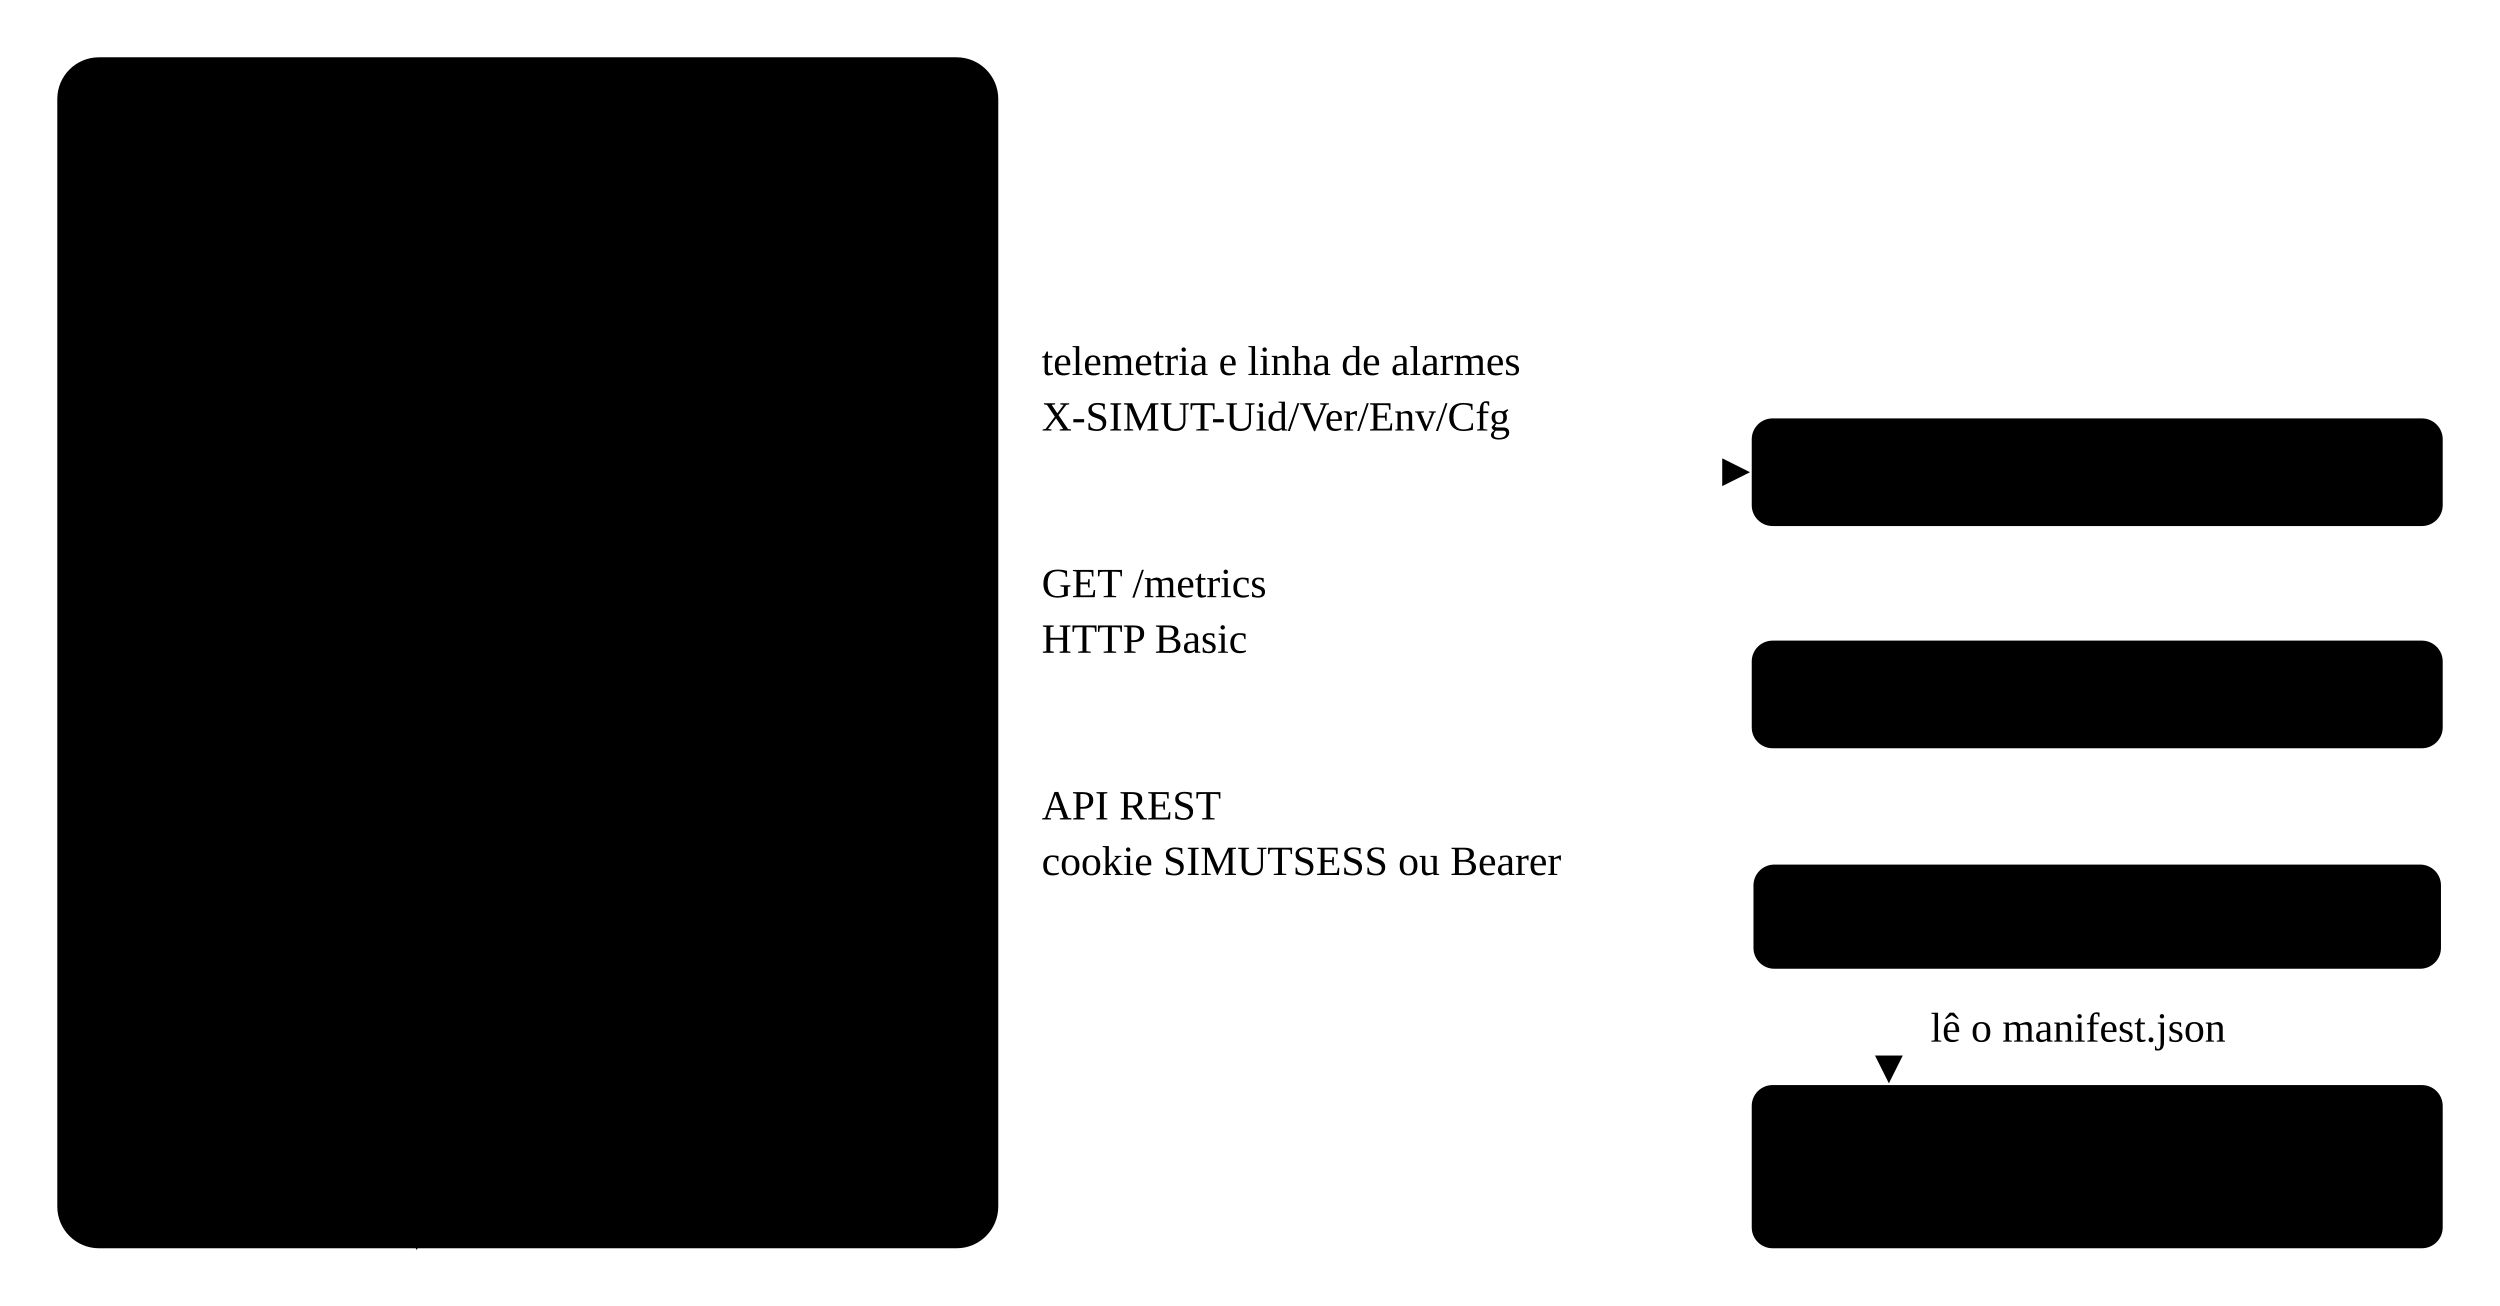
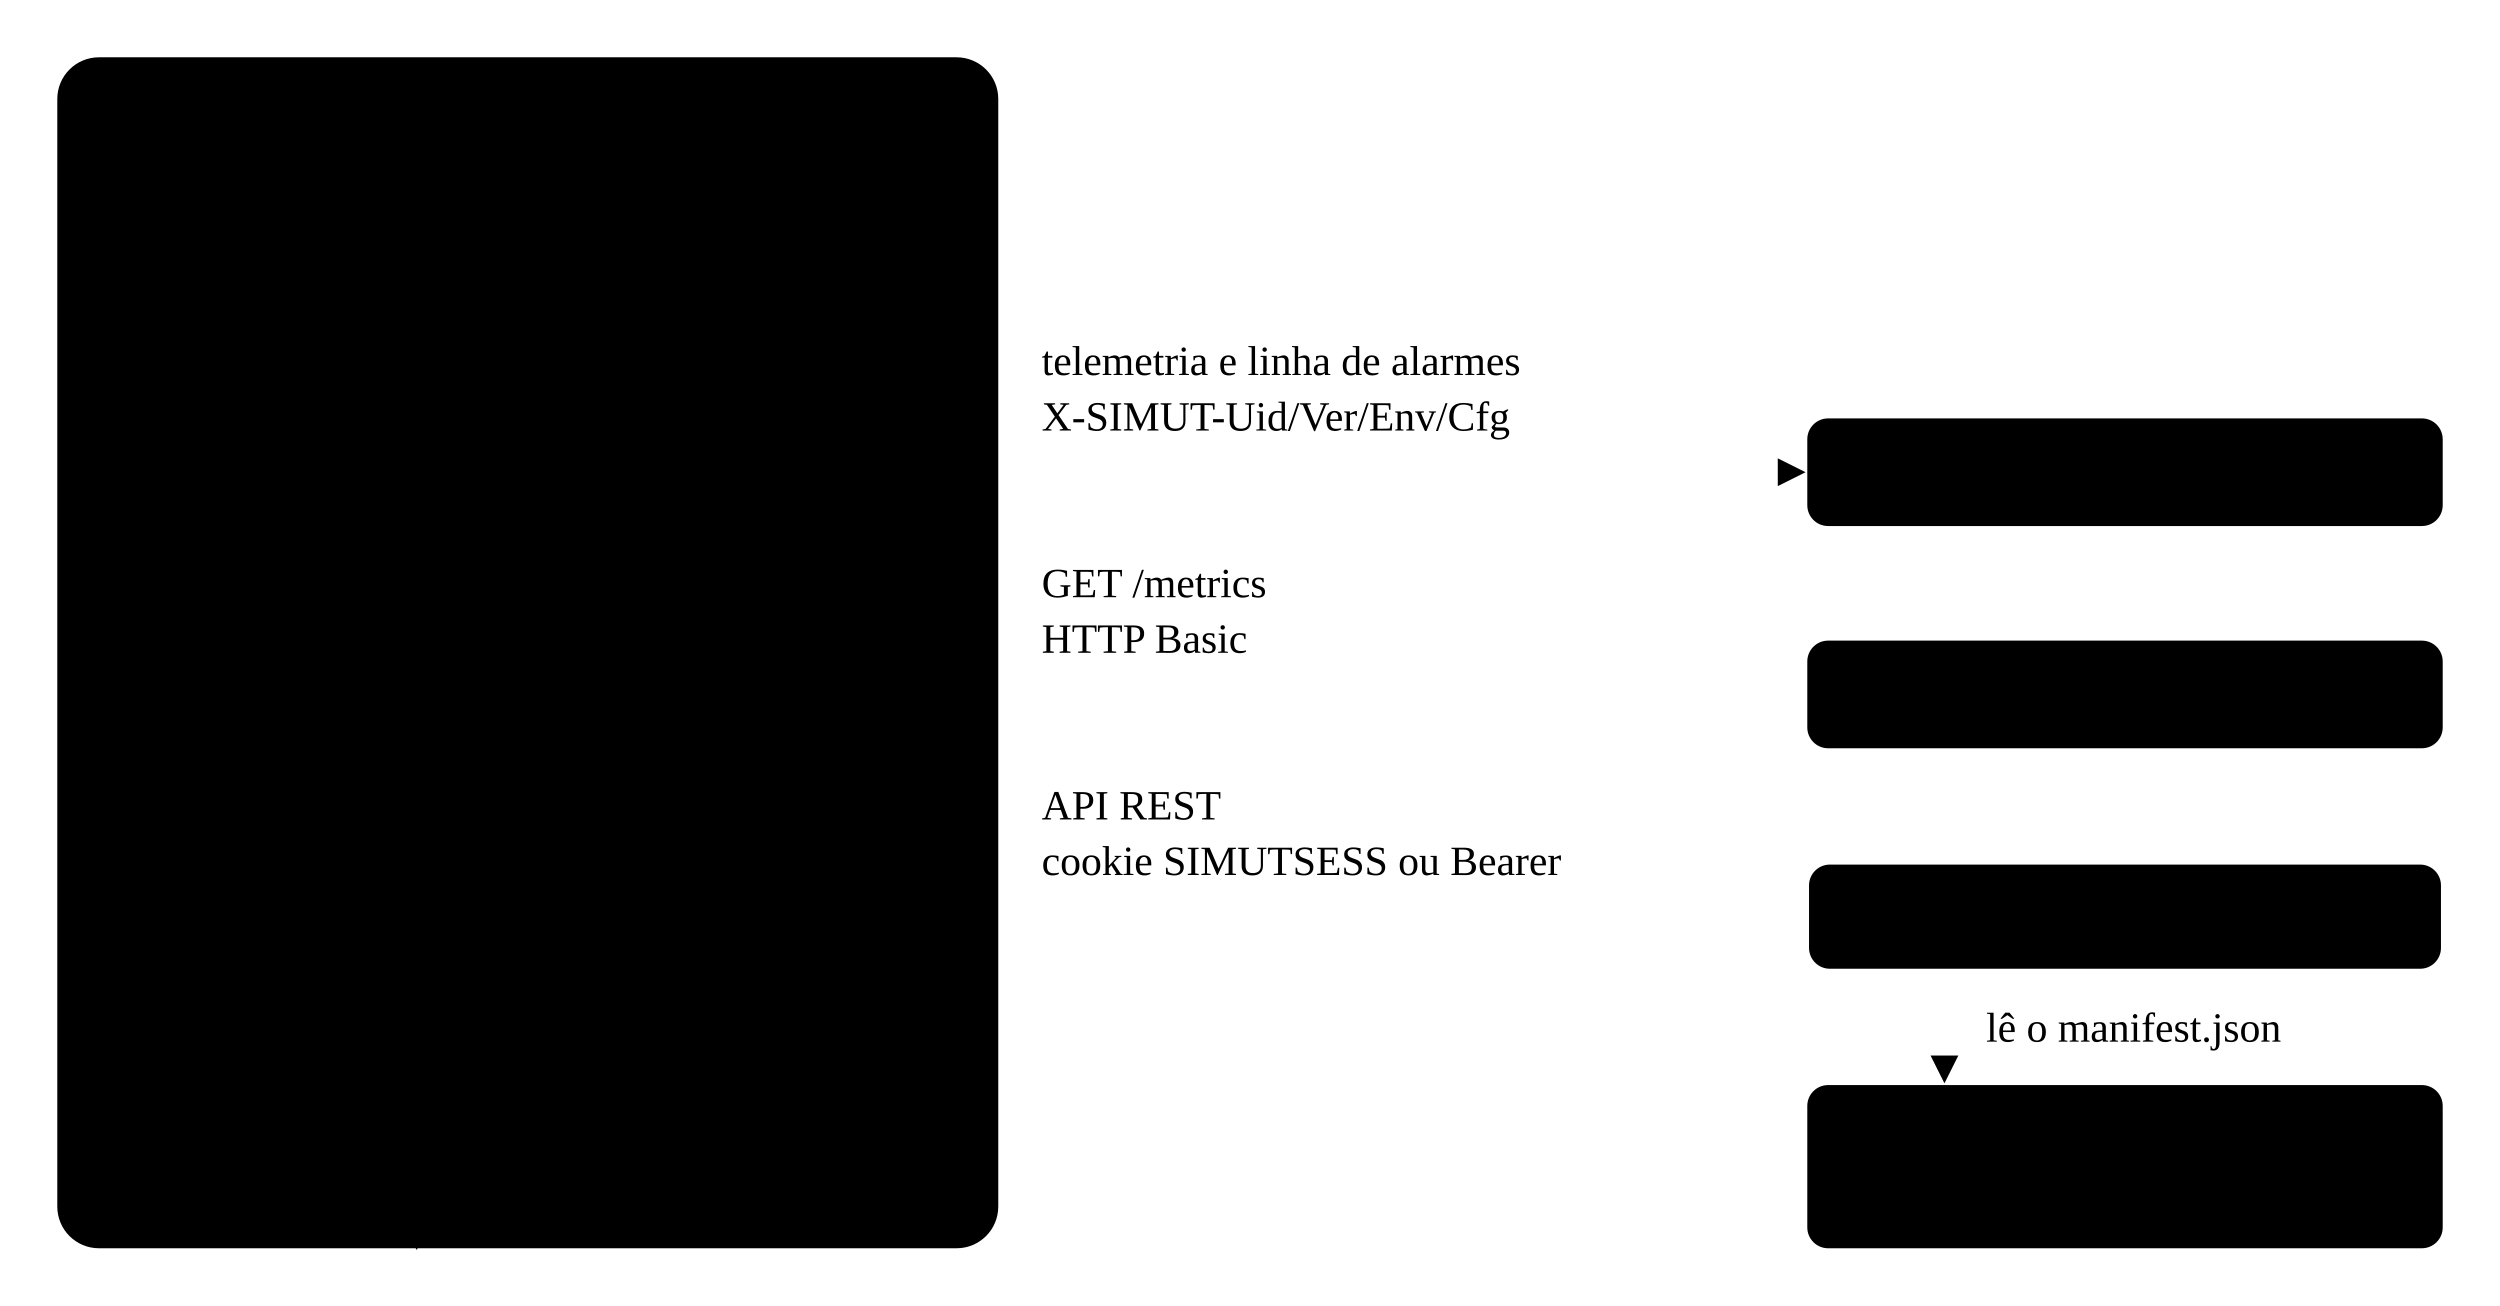
<svg xmlns="http://www.w3.org/2000/svg" viewBox="0 0 720 376" role="img" class="dg">
  <defs>
    <marker id="27-arquitetura-ponta" viewBox="0 0 8 8" refX="8" refY="4" markerWidth="8" markerHeight="8" markerUnits="userSpaceOnUse" orient="auto">
      <path class="dg-ponta" d="M0 0L8 4L0 8z" />
    </marker>
  </defs>
  <rect class="dg-caixa-2" x="16.5" y="16.5" width="271" height="343" rx="12" />
  <text class="dg-t dg-b" x="32" y="40">rede local</text>
  <rect class="dg-caixa" x="48.5" y="80.5" width="159" height="175" rx="6" />
  <rect class="dg-caixa" x="60.5" y="92.5" width="159" height="175" rx="6" />
  <rect class="dg-caixa" x="72.5" y="104.5" width="159" height="175" rx="6" />
  <text class="dg-t dg-b" x="84" y="124">SIMUT</text>
  <text class="dg-n dg-c2" x="84" y="140">vários aparelhos,</text>
-   <text class="dg-n dg-c2" x="84" y="156">cada um com o seu uid</text>
+   <text class="dg-n dg-c2" x="84" y="156">cada um com seu uid</text>
  <text class="dg-n" x="300" y="108">telemetria e linha de alarmes</text>
  <text class="dg-n" x="300" y="124">
    <tspan class="dg-m">X-SIMUT-Uid/Ver/Env/Cfg</tspan>
  </text>
-   <polyline class="dg-fio" points="232,136 504,136" marker-end="url(#27-arquitetura-ponta)" />
+   <polyline class="dg-fio" points="232,136 520,136" marker-end="url(#27-arquitetura-ponta)" />
  <text class="dg-n" x="300" y="172">
    <tspan class="dg-m">GET /metrics</tspan>
  </text>
  <text class="dg-n" x="300" y="188">HTTP Basic</text>
-   <polyline class="dg-fio" points="504,200 232,200" marker-end="url(#27-arquitetura-ponta)" />
+   <polyline class="dg-fio" points="520,200 232,200" marker-end="url(#27-arquitetura-ponta)" />
  <text class="dg-n" x="300" y="236">API REST</text>
  <text class="dg-n" x="300" y="252">cookie <tspan class="dg-m">SIMUTSESS</tspan> ou Bearer</text>
-   <polyline class="dg-fio" points="504,264 232,264" marker-end="url(#27-arquitetura-ponta)" />
-   <rect class="dg-caixa" x="504.5" y="120.5" width="199" height="31" rx="6" />
-   <text class="dg-t" x="516" y="140">coletor</text>
-   <rect class="dg-caixa" x="504.5" y="184.5" width="199" height="31" rx="6" />
-   <text class="dg-t" x="516" y="204">Prometheus</text>
-   <rect class="dg-comp-acento" x="505" y="249" width="198" height="30" rx="6" />
-   <text class="dg-t" x="516" y="268">gestor de frota</text>
-   <polyline class="dg-fio" points="544,280 544,312" marker-end="url(#27-arquitetura-ponta)" />
-   <text class="dg-n" x="556" y="300">lê o <tspan class="dg-m">manifest.json</tspan>
+   <polyline class="dg-fio" points="520,264 232,264" marker-end="url(#27-arquitetura-ponta)" />
+   <rect class="dg-caixa" x="520.5" y="120.5" width="183" height="31" rx="6" />
+   <text class="dg-t" x="532" y="140">coletor</text>
+   <rect class="dg-caixa" x="520.5" y="184.5" width="183" height="31" rx="6" />
+   <text class="dg-t" x="532" y="204">Prometheus</text>
+   <rect class="dg-comp-acento" x="521" y="249" width="182" height="30" rx="6" />
+   <text class="dg-t" x="532" y="268">gestor de frota</text>
+   <polyline class="dg-fio" points="560,280 560,312" marker-end="url(#27-arquitetura-ponta)" />
+   <text class="dg-n" x="572" y="300">lê o <tspan class="dg-m">manifest.json</tspan>
  </text>
-   <rect class="dg-caixa" x="504.5" y="312.5" width="199" height="47" rx="6" />
-   <text class="dg-t" x="516" y="332">GitHub</text>
-   <text class="dg-n dg-c2" x="516" y="348">ativos da release</text>
+   <rect class="dg-caixa" x="520.5" y="312.5" width="183" height="47" rx="6" />
+   <text class="dg-t" x="532" y="332">GitHub</text>
+   <text class="dg-n dg-c2" x="532" y="348">ativos da release</text>
  <polyline class="dg-fio-tracejado" points="120,280 120,360" marker-end="url(#27-arquitetura-ponta)" />
  <text class="dg-n" x="132" y="304">anúncio mDNS</text>
  <text class="dg-n" x="132" y="320">
    <tspan class="dg-m">_simut._tcp</tspan>
  </text>
  <text class="dg-n" x="132" y="336">só na imagem release</text>
</svg>
